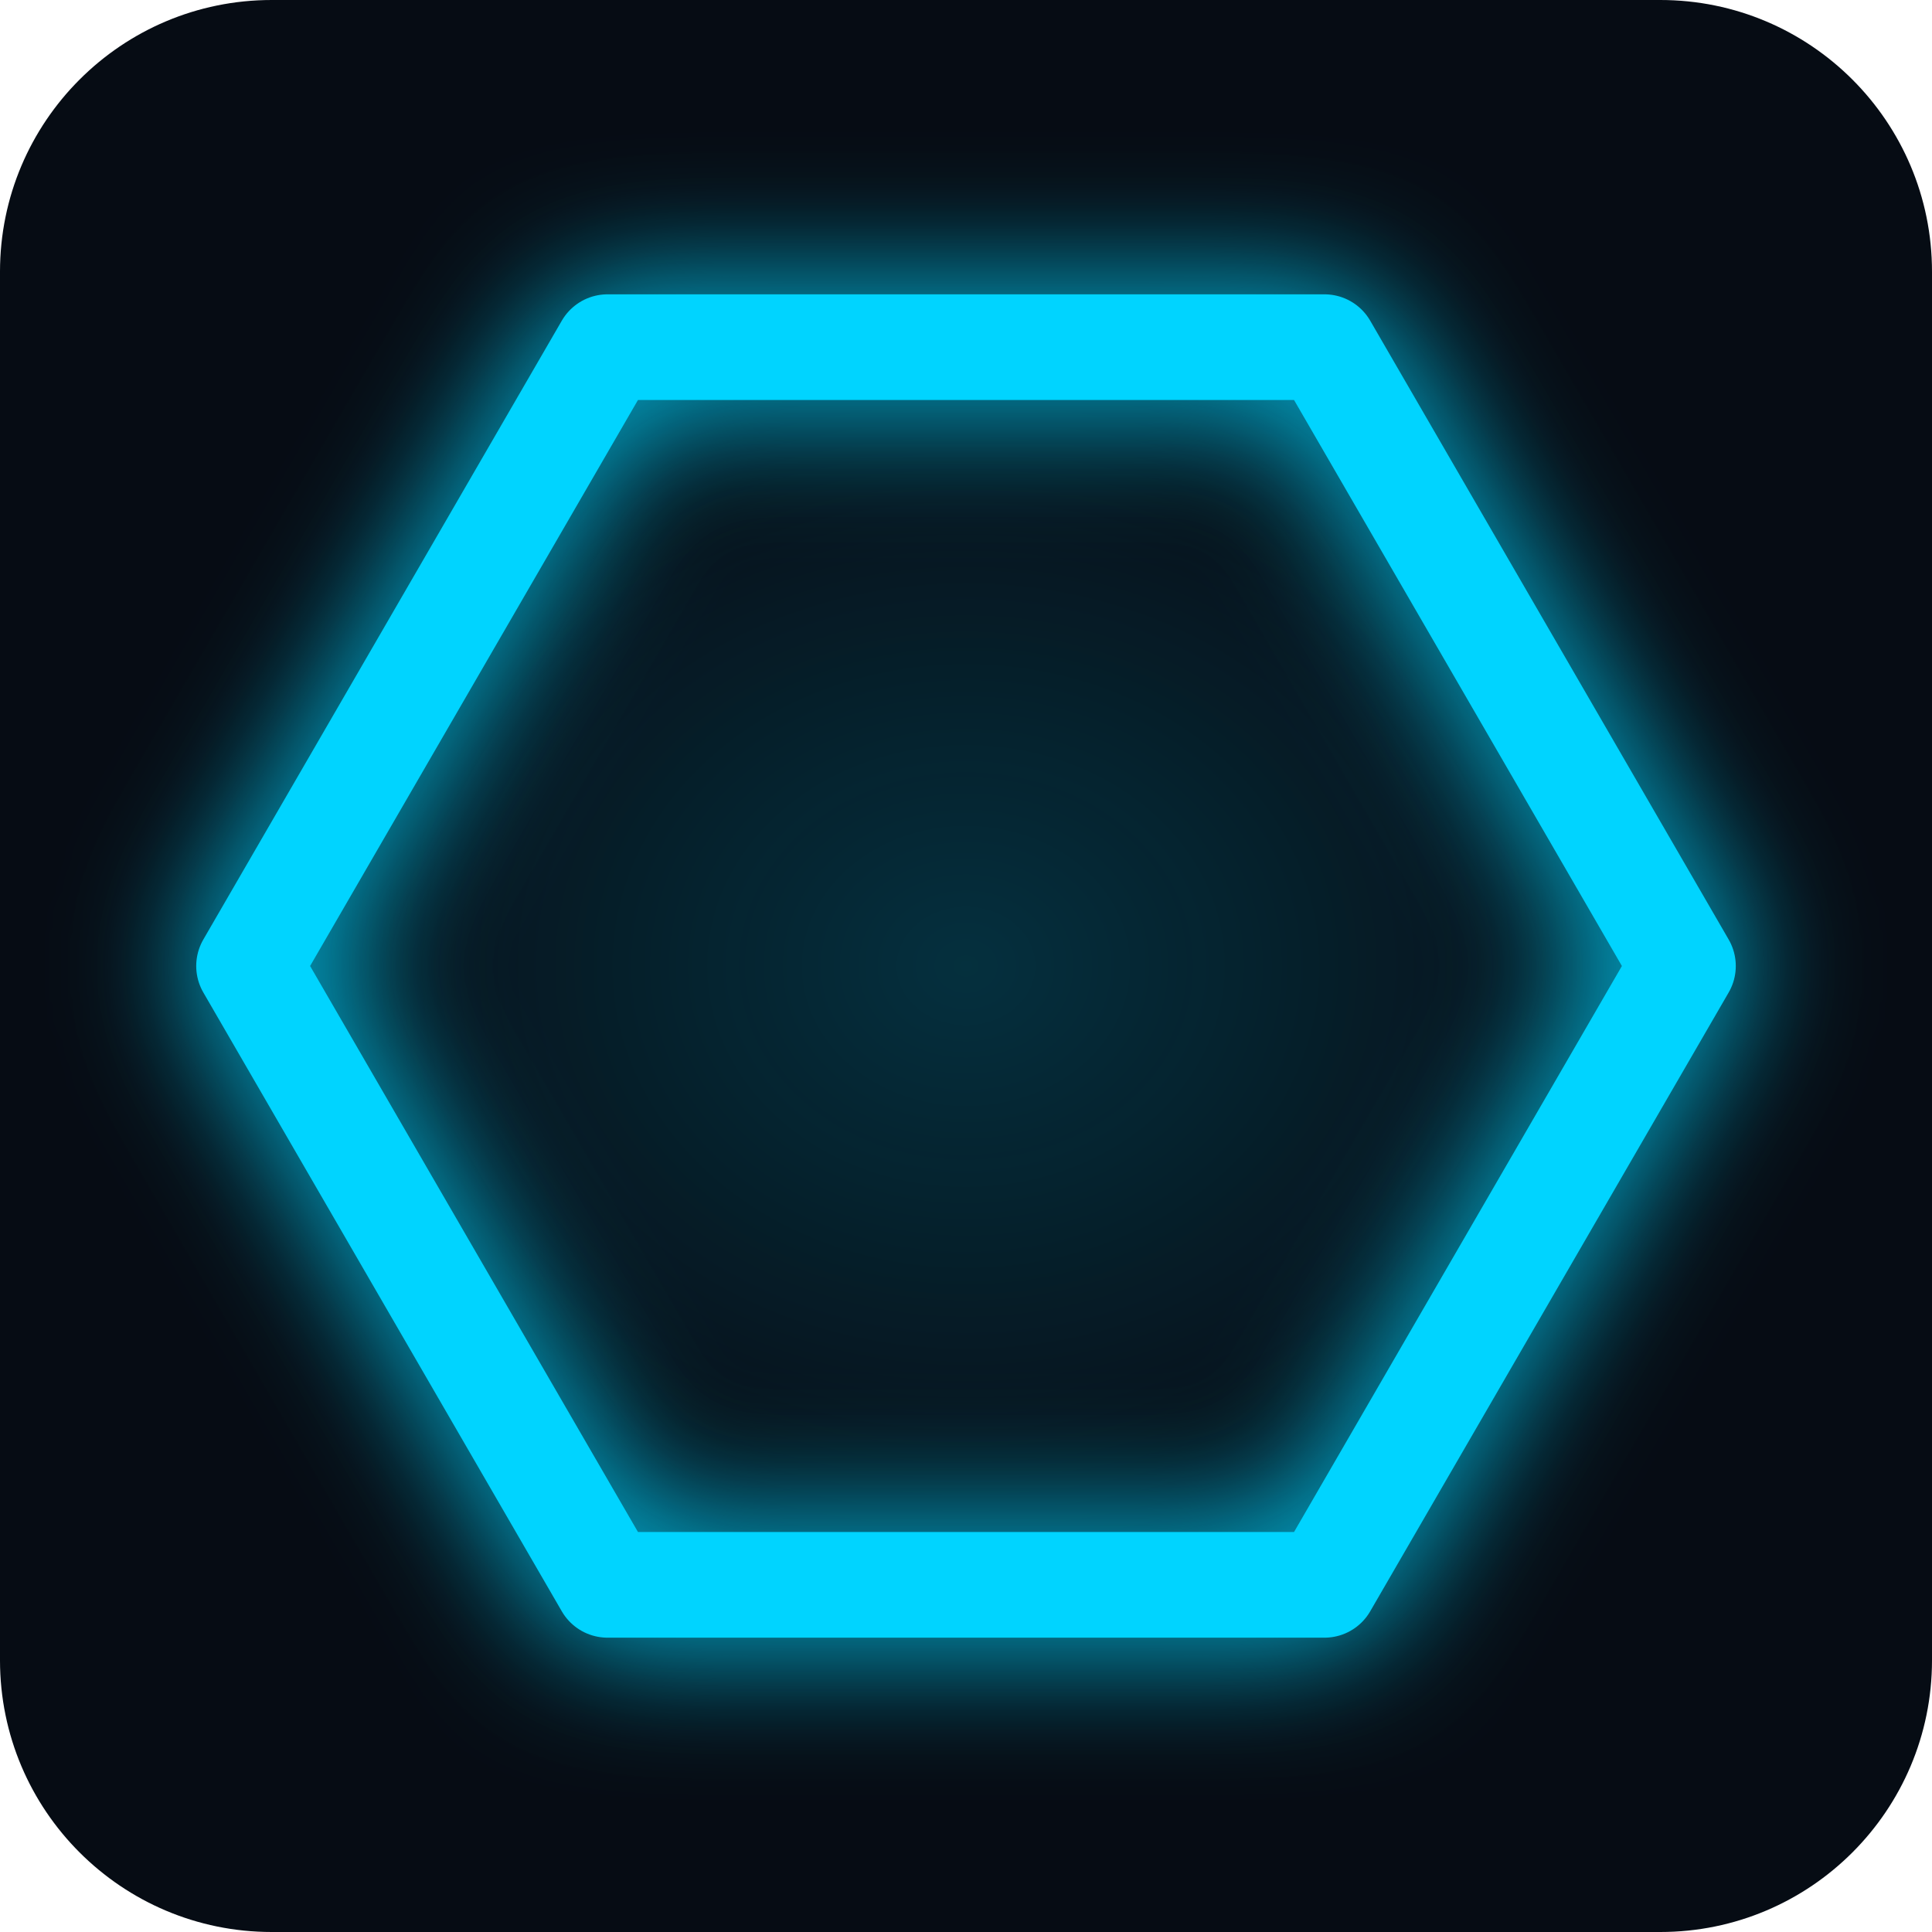
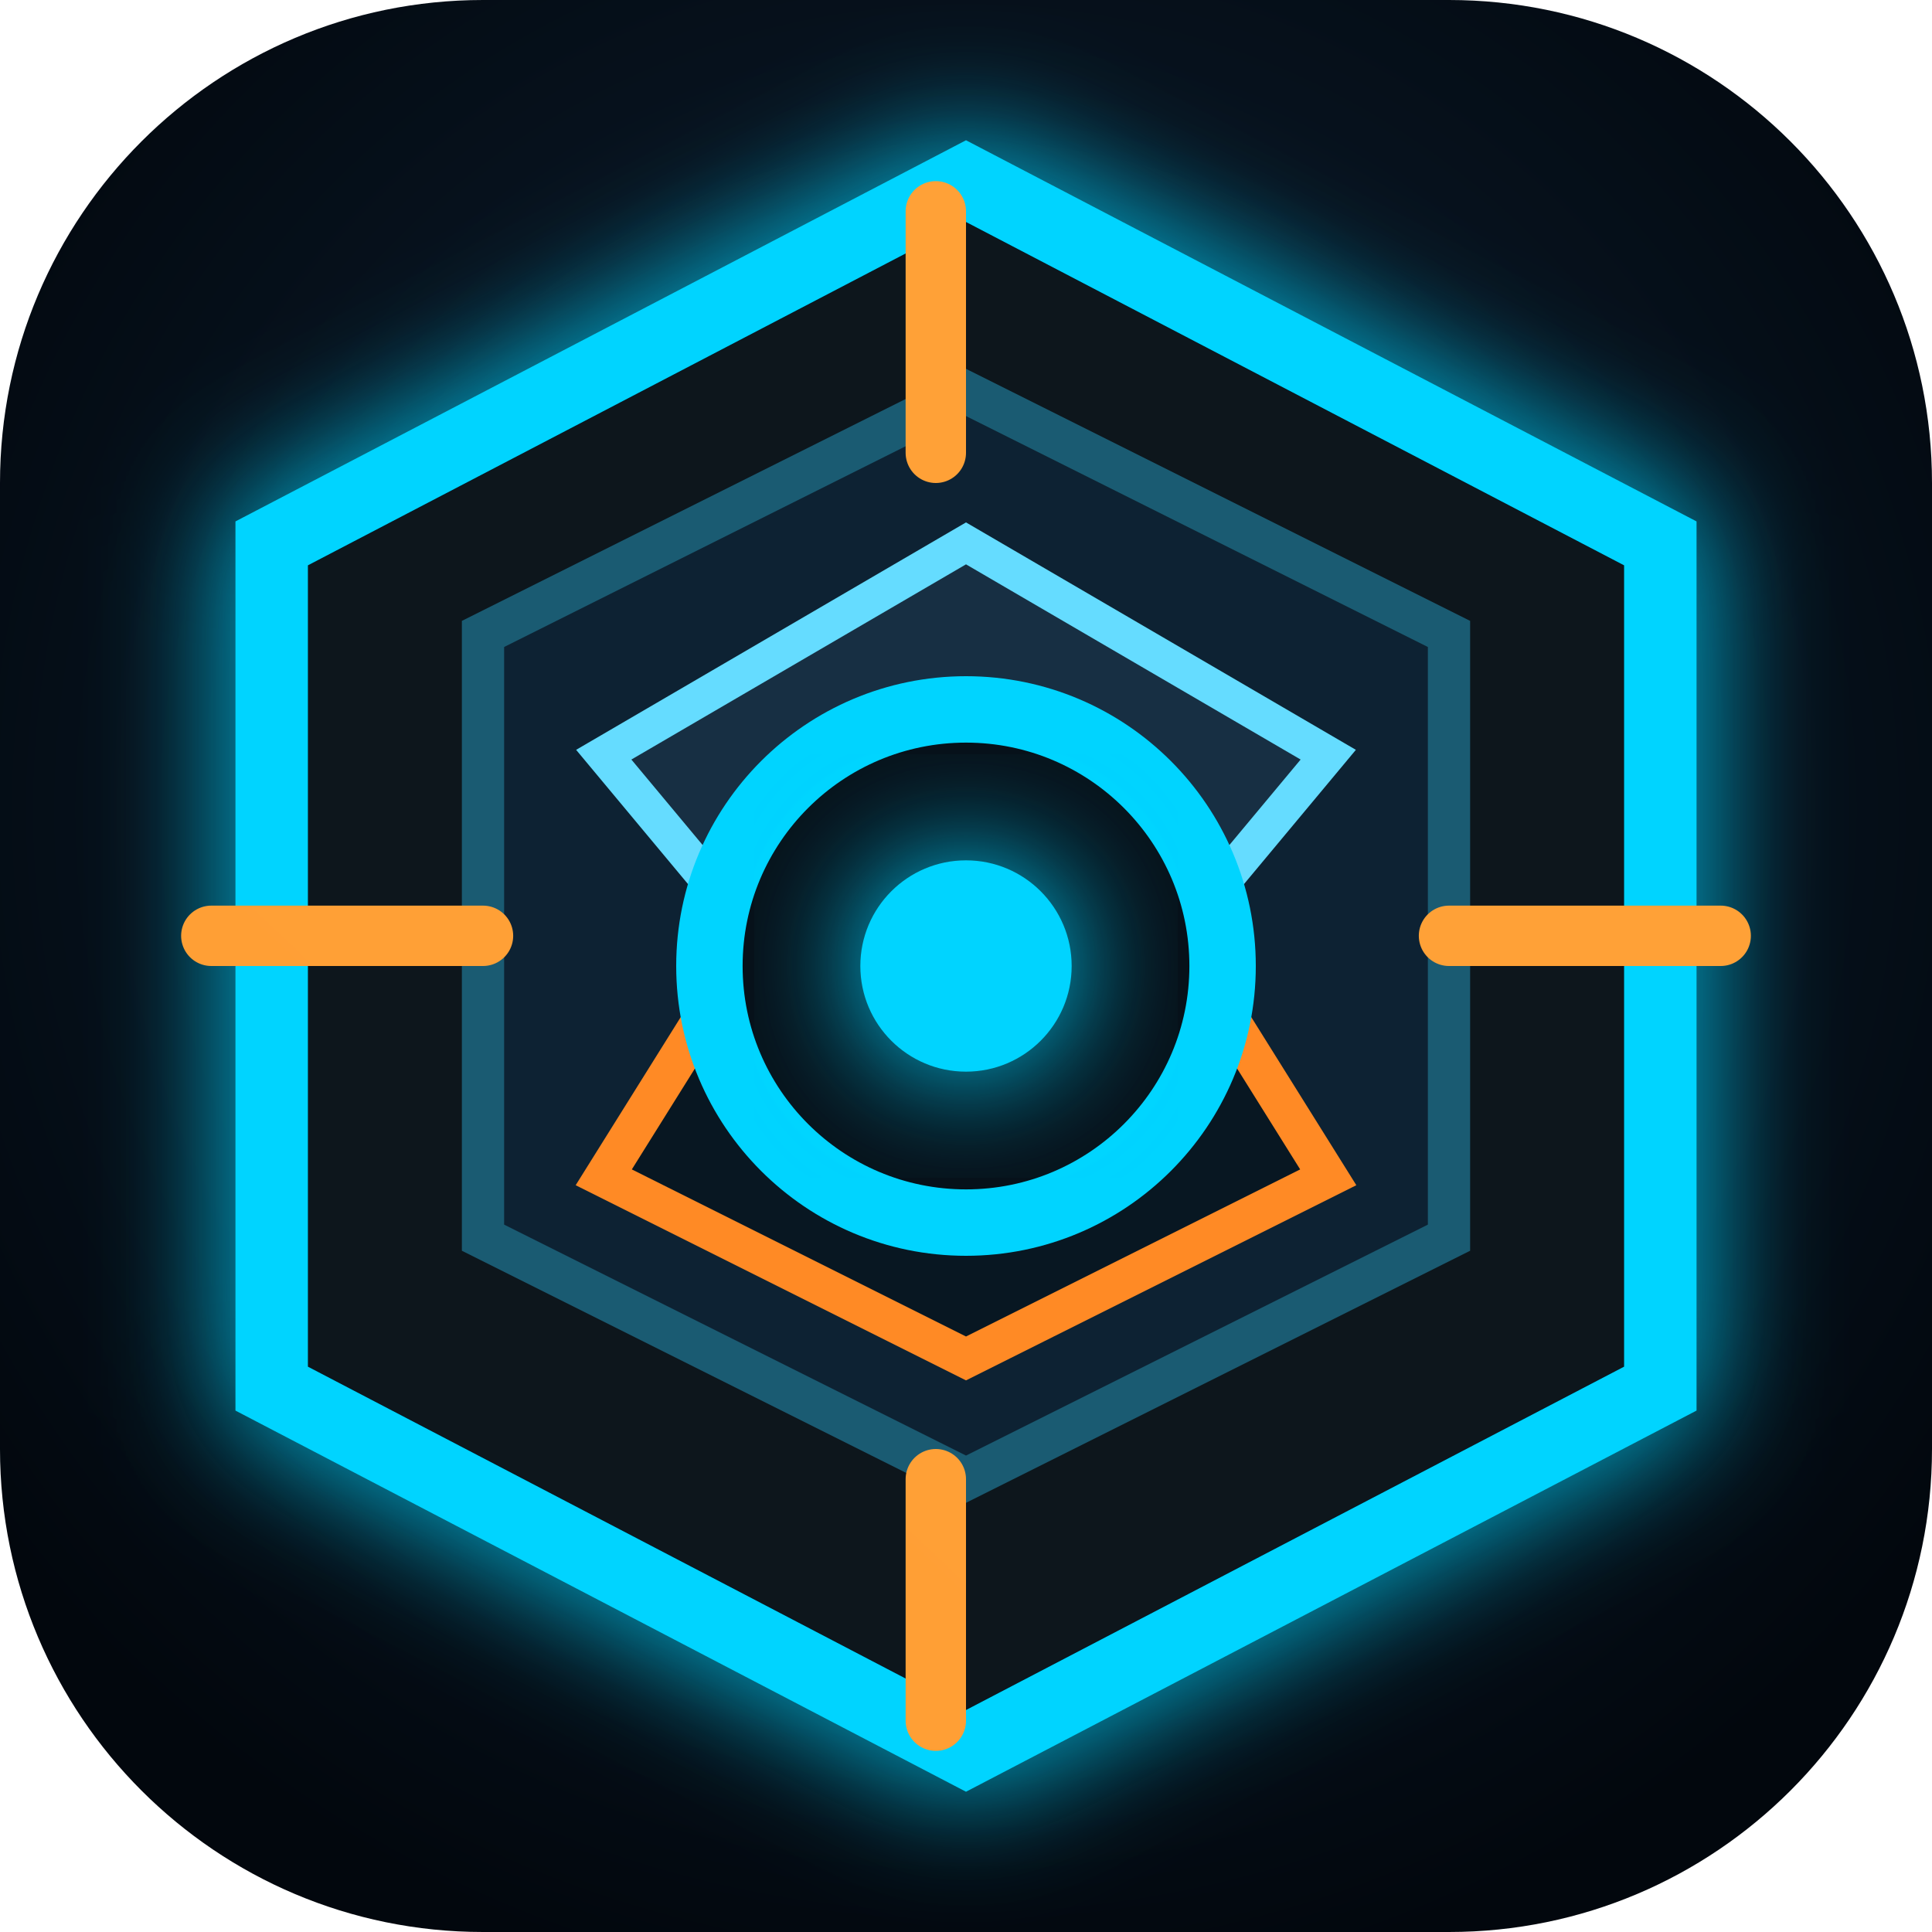
- <svg xmlns="http://www.w3.org/2000/svg" viewBox="0 0 512 512">
+ <svg xmlns="http://www.w3.org/2000/svg" width="64" height="64" viewBox="0 0 64 64" role="img" aria-label="Mech Arena Hub">
  <defs>
-     <filter id="glow" x="-40%" y="-40%" width="180%" height="180%">
-       <feGaussianBlur stdDeviation="18" result="blur" />
+     <radialGradient id="bg" cx="50%" cy="42%" r="62%">
+       <stop offset="0" stop-color="#12344a" />
+       <stop offset="0.58" stop-color="#07131f" />
+       <stop offset="1" stop-color="#02070d" />
+     </radialGradient>
+     <linearGradient id="cyan" x1="10" y1="12" x2="54" y2="52">
+       <stop stop-color="#00d4ff" />
+       <stop offset="1" stop-color="#39ffb6" />
+     </linearGradient>
+     <linearGradient id="orange" x1="16" y1="52" x2="52" y2="14">
+       <stop stop-color="#ff6b00" />
+       <stop offset="1" stop-color="#ffd36a" />
+     </linearGradient>
+     <filter id="glow" x="-50%" y="-50%" width="200%" height="200%">
+       <feGaussianBlur stdDeviation="2.1" result="blur" />
      <feMerge>
        <feMergeNode in="blur" />
        <feMergeNode in="SourceGraphic" />
      </feMerge>
    </filter>
-     <radialGradient id="fillGrad" cx="50%" cy="50%" r="50%">
-       <stop offset="0%" stop-color="#00d4ff" stop-opacity="0.18" />
-       <stop offset="100%" stop-color="#00d4ff" stop-opacity="0" />
-     </radialGradient>
  </defs>
-   <rect width="512" height="512" rx="72" fill="#060c14" />
-   <polygon points="446,256 351,92 161,92 66,256 161,420 351,420" fill="url(#fillGrad)" />
-   <polygon points="446,256 351,92 161,92 66,256 161,420 351,420" fill="none" stroke="#00d4ff" stroke-width="28" stroke-linejoin="round" filter="url(#glow)" />
+   <rect width="64" height="64" rx="16" fill="url(#bg)" />
+   <path d="M32 6 55 18v28L32 58 9 46V18L32 6Z" fill="#07131f" stroke="url(#cyan)" stroke-width="2.4" filter="url(#glow)" />
+   <path d="M32 13 48 21v20L32 49 16 41V21l16-8Z" fill="#0d2233" stroke="#1a5b72" stroke-width="1.4" />
+   <path d="M20 25 32 18l12 7-5 6H25l-5-6Z" fill="#172f43" stroke="#65dcff" stroke-width="1.2" />
+   <path d="M20 39 25 31h14l5 8-12 6-12-6Z" fill="#081722" stroke="#ff8a25" stroke-width="1.3" />
+   <circle cx="32" cy="32" r="8.5" fill="#06111a" stroke="url(#cyan)" stroke-width="2.2" />
+   <circle cx="32" cy="32" r="3.5" fill="#00d4ff" filter="url(#glow)" />
+   <path d="M7 31h9M48 31h9M31 7v8M31 49v8" stroke="url(#orange)" stroke-width="2" stroke-linecap="round" />
</svg>
